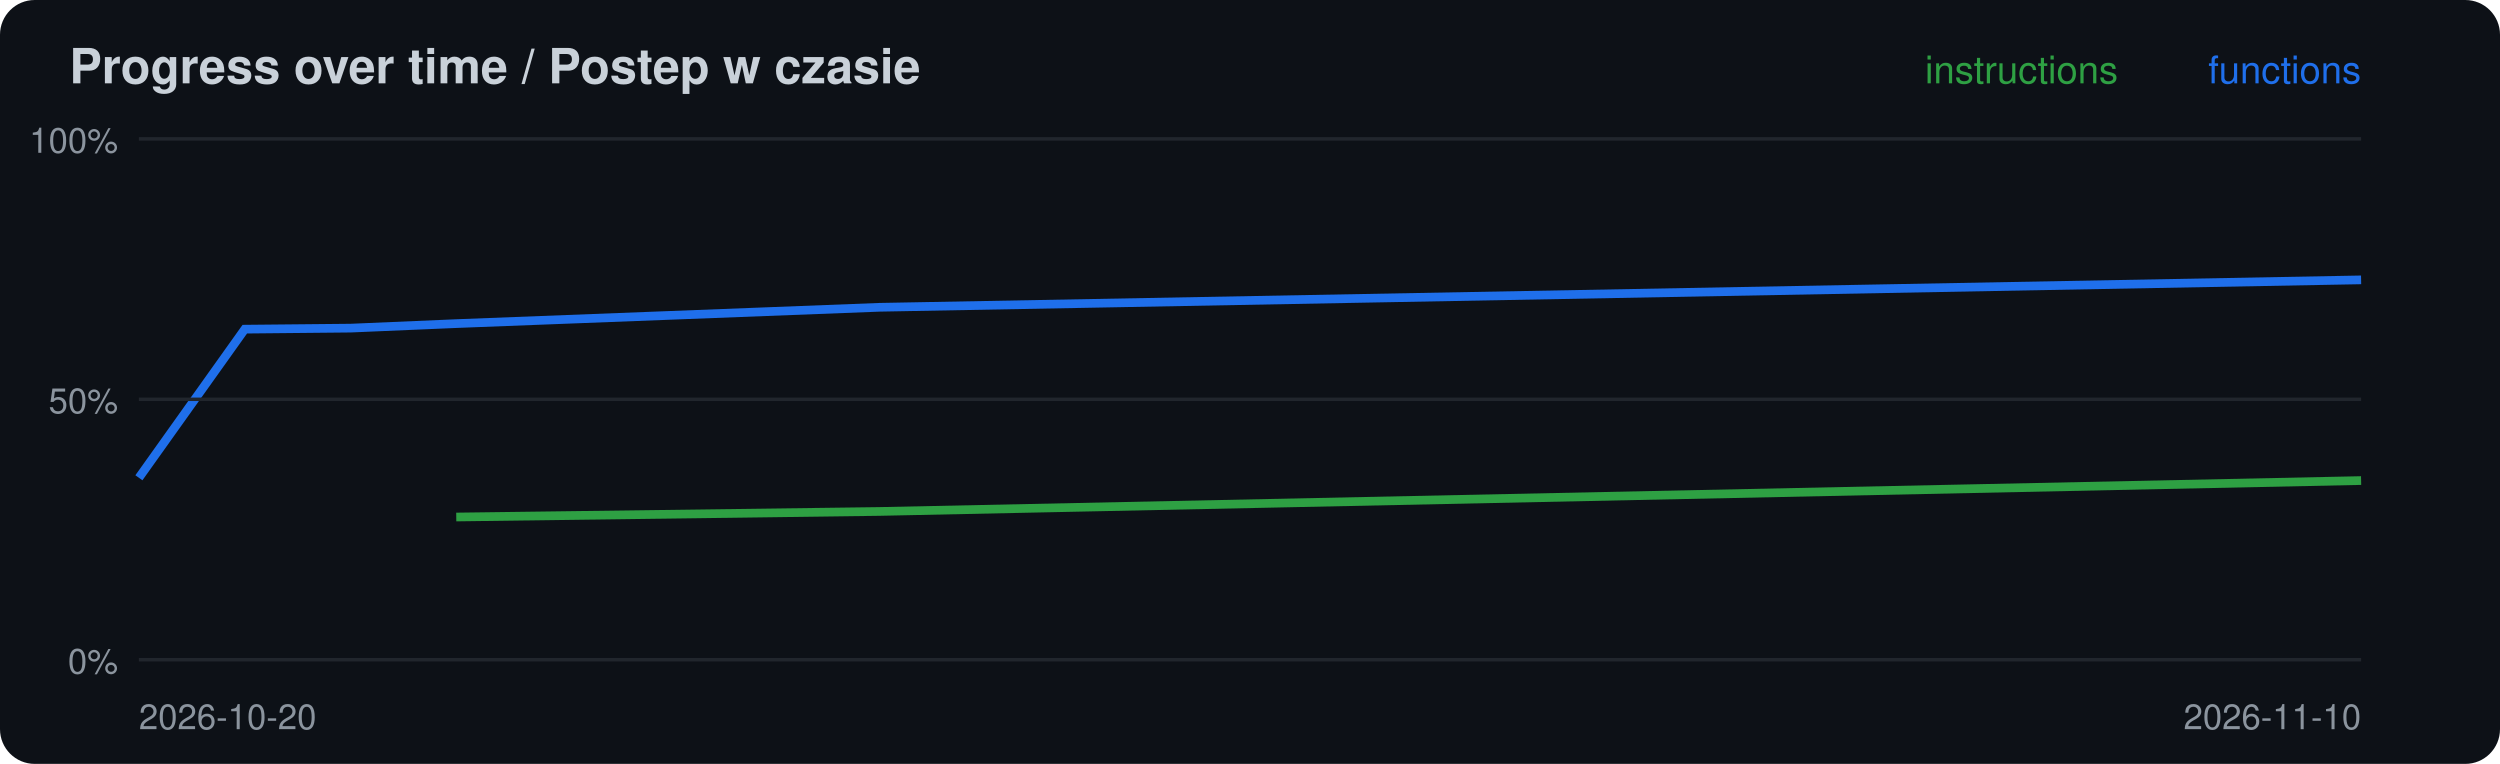
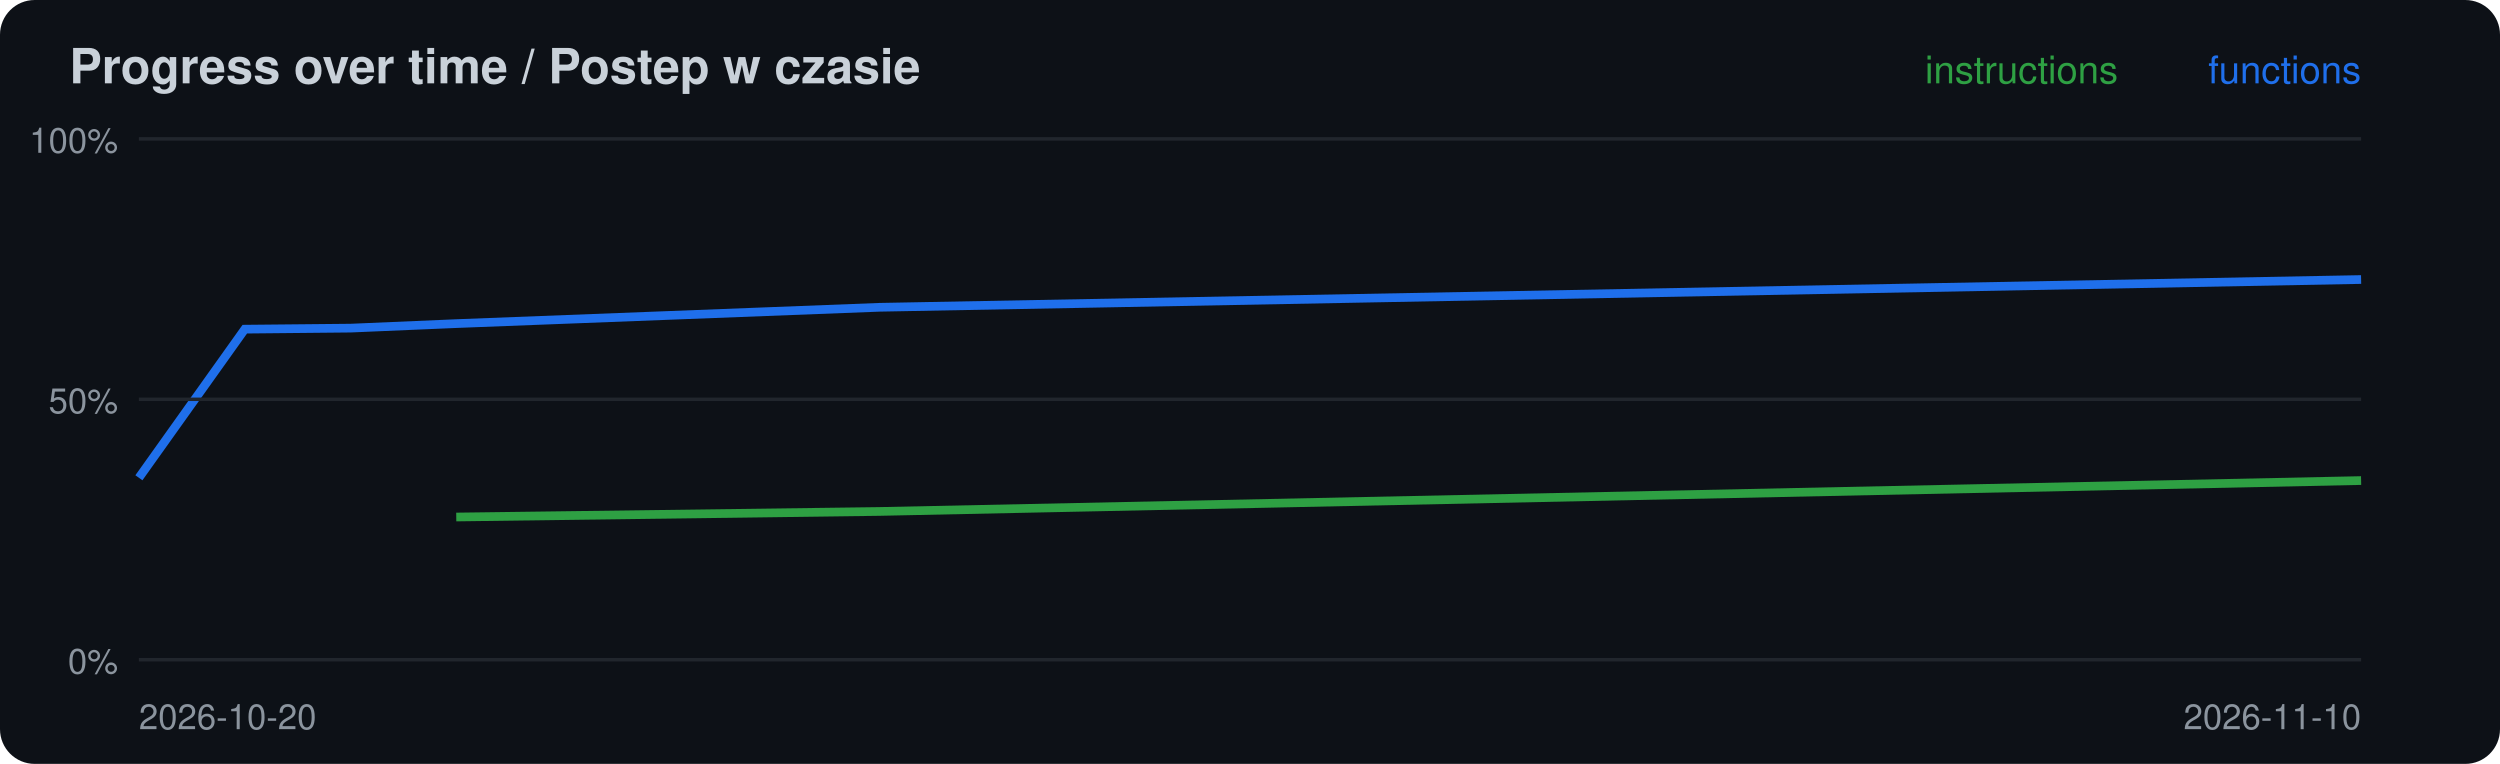
<svg xmlns="http://www.w3.org/2000/svg" width="720" height="220" viewBox="0 0 720 220">
  <rect width="720" height="220" rx="10" fill="#0d1117" />
  <text x="20" y="24" font-family="-apple-system,Segoe UI,Helvetica,Arial,sans-serif" font-size="14" font-weight="600" fill="#c9d1d9">Progress over time / Postep w czasie</text>
  <polyline points="131.4,148.9 253.3,147.3 680.0,138.4" fill="none" stroke="#2ea043" stroke-width="2.5" />
-   <polyline points="40.0,137.6 70.5,94.8 101.0,94.5 131.4,93.2 253.3,88.5 680.0,80.6" fill="none" stroke="#1f6feb" stroke-width="2.5" />
+   <polyline points="40.0,137.6 70.5,94.8 101.0,94.5 131.4,93.2 253.3,88.5 680.0,80.5" fill="none" stroke="#1f6feb" stroke-width="2.5" />
  <line x1="40" x2="680" y1="190.0" y2="190.0" stroke="#21262d" />
  <text x="34" y="194.0" font-family="-apple-system,Segoe UI,Helvetica,Arial,sans-serif" font-size="10" fill="#8b949e" text-anchor="end">0%</text>
  <line x1="40" x2="680" y1="115.0" y2="115.0" stroke="#21262d" />
  <text x="34" y="119.0" font-family="-apple-system,Segoe UI,Helvetica,Arial,sans-serif" font-size="10" fill="#8b949e" text-anchor="end">50%</text>
  <line x1="40" x2="680" y1="40.0" y2="40.0" stroke="#21262d" />
  <text x="34" y="44.0" font-family="-apple-system,Segoe UI,Helvetica,Arial,sans-serif" font-size="10" fill="#8b949e" text-anchor="end">100%</text>
  <text x="40" y="210" font-family="-apple-system,Segoe UI,Helvetica,Arial,sans-serif" font-size="10" fill="#8b949e">2026-10-20</text>
  <text x="680" y="24" font-family="-apple-system,Segoe UI,Helvetica,Arial,sans-serif" font-size="11" fill="#1f6feb" text-anchor="end">functions</text>
  <text x="610" y="24" font-family="-apple-system,Segoe UI,Helvetica,Arial,sans-serif" font-size="11" fill="#2ea043" text-anchor="end">instructions</text>
  <text x="680" y="210" font-family="-apple-system,Segoe UI,Helvetica,Arial,sans-serif" font-size="10" fill="#8b949e" text-anchor="end">2026-11-10</text>
</svg>
